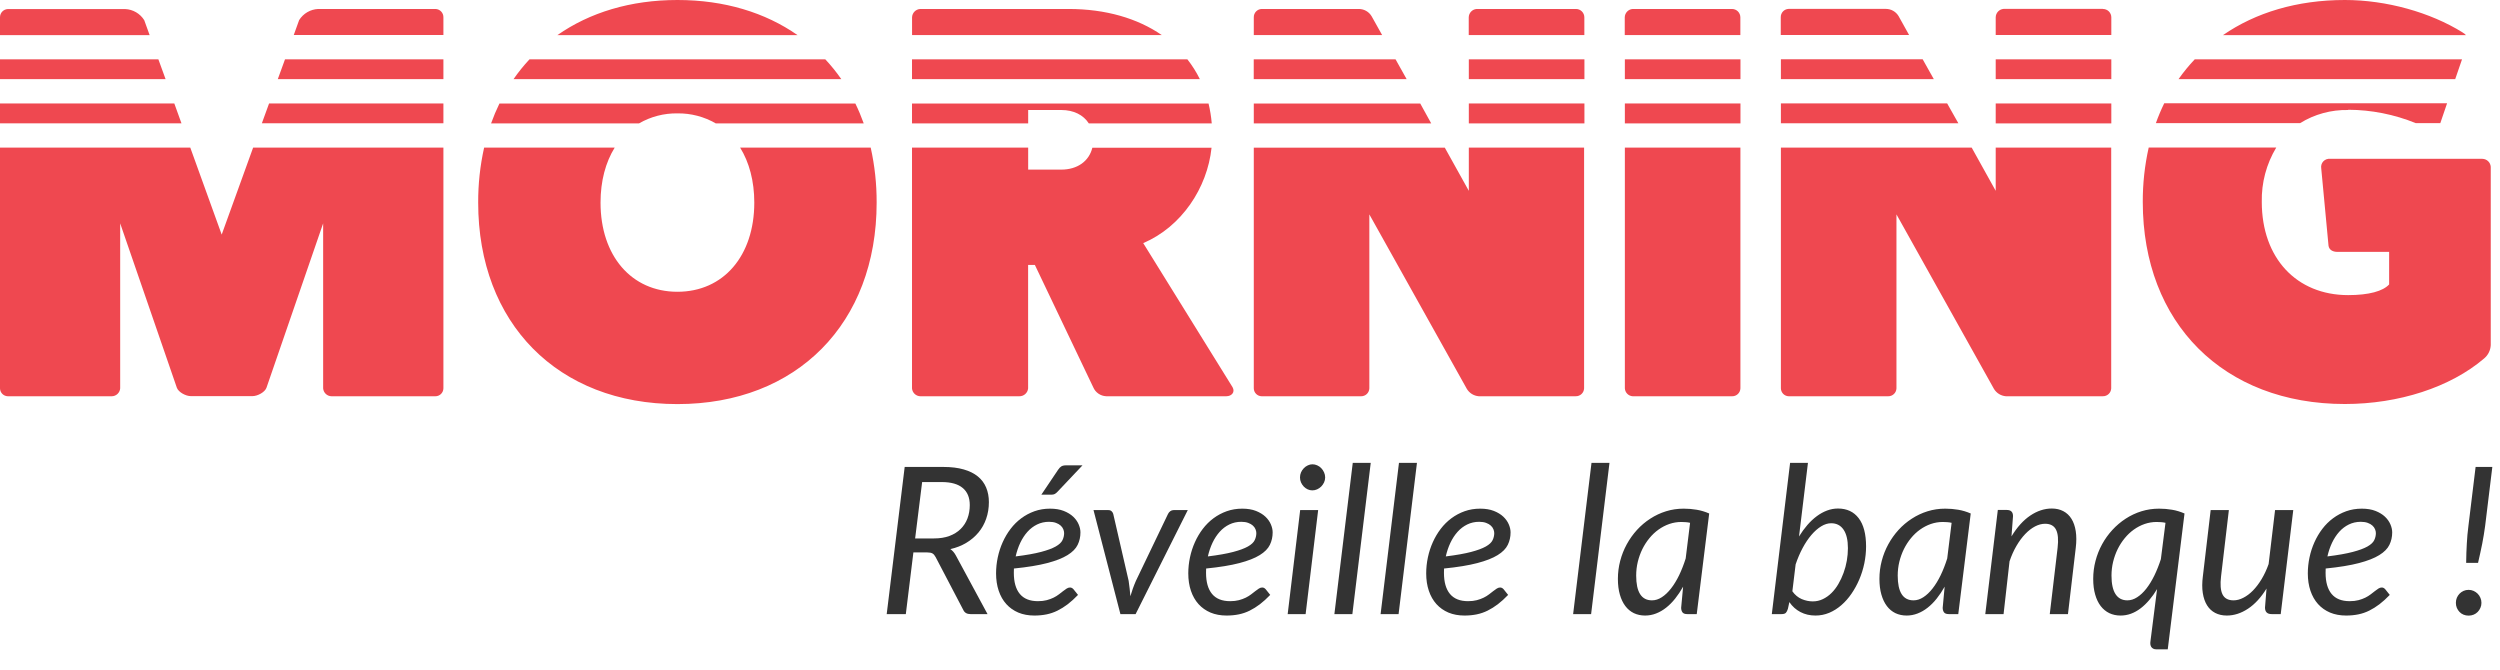
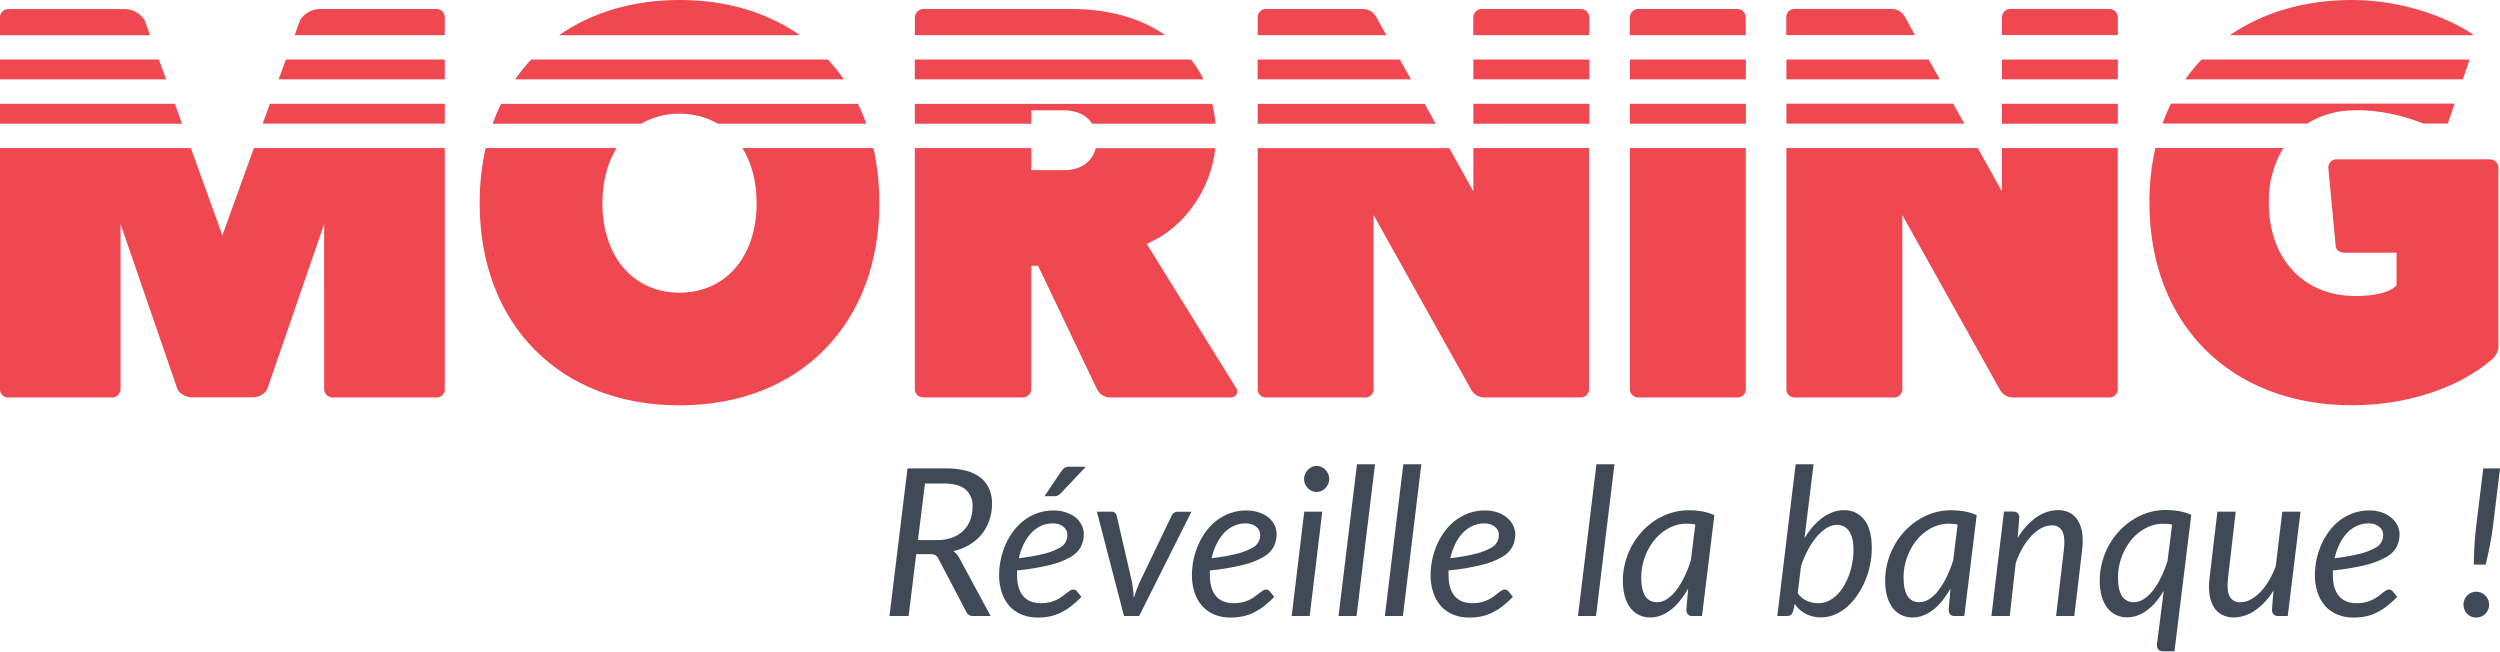
- <svg xmlns="http://www.w3.org/2000/svg" id="Calque_1" data-name="Calque 1" viewBox="0 0 897.2 240.18">
+ <svg xmlns="http://www.w3.org/2000/svg" id="Calque_1" data-name="Calque 1" viewBox="0 0 894.43 233.03">
  <path d="M81.71,57.91H24.87V65H84.29Zm444,0h-50.9V65h54.87ZM124.57,65H184V57.91H127.15Zm-5.72,15.84H184V73.75H121.43Zm604.81-7.13H664v7.13h63.68ZM608,80.89h41.49V73.75H608v7.13Zm-73.43-7.13H474.83v7.13H538.5ZM552,80.89h41.49V73.75H552v7.13Zm162.88-23H664V65h54.87ZM268,77.3a26.7,26.7,0,0,1,13.74,3.59h53.1a70.69,70.69,0,0,0-3-7.13H204.11a70.68,70.68,0,0,0-3,7.13h53.1A26.7,26.7,0,0,1,268,77.3Zm125.88-1.21h11.88c4.44,0,7.94,1.79,9.86,4.8h44.12a47.57,47.57,0,0,0-1.15-7.13H352.17v7.13h41.69v-4.8Zm-72.8-18.18H214.89A63.17,63.17,0,0,0,209.17,65H326.79A63.17,63.17,0,0,0,321.06,57.91ZM552,65h41.49V57.91H552V65Zm315.61,11a65,65,0,0,1,24.22,4.8h8.82l2.43-7.13H801.57a70,70,0,0,0-3,7.13h51.76A31.46,31.46,0,0,1,867.58,76.09ZM451,57.91H352.17V65h103.3A40.49,40.49,0,0,0,451,57.91ZM741.09,65h41.49V57.91H741.09V65ZM608,65h41.49V57.91H608V65ZM741.09,80.89h41.49V73.75H741.09v7.13ZM87.43,73.75H24.87v7.13H90ZM290.49,89.59c3.26,5.26,5.08,12,5.08,19.73,0,19.13-11.08,32-27.59,32s-27.59-12.89-27.59-32c0-7.75,1.82-14.47,5.08-19.73H198.61a89.16,89.16,0,0,0-2.13,19.73c0,43.3,28.6,72.31,71.5,72.31s71.5-29,71.5-72.31a89.16,89.16,0,0,0-2.13-19.73H290.49ZM908.44,57.91H812.51A63.3,63.3,0,0,0,806.71,65H906ZM76.64,43.86a8.51,8.51,0,0,0-6.85-4H27.69a2.93,2.93,0,0,0-2.82,3v6.36H78.57Zm358.51,80c13.76-5.87,23-19.77,24.52-34.23H416.89c-1.17,4.82-5.36,7.85-11.14,7.85H393.86V89.59H352.17V176a3.07,3.07,0,0,0,3,2.82h35.45a3.12,3.12,0,0,0,3.22-2.82V131.68h2.42l20.95,43.91a5.28,5.28,0,0,0,4.63,3.22H465c1.81,0,3.22-1.41,2.22-3.22ZM915.72,93.61H861.13A2.93,2.93,0,0,0,857.91,97l2.62,27.79c0.2,1.41,1.41,2.22,3.22,2.22h18.53v11.68c-2.22,2.42-7.25,3.83-14.7,3.83-18.53,0-31-13.29-31-33.43a36.34,36.34,0,0,1,5.19-19.53H796a87.38,87.38,0,0,0-2.13,19.53c0,43.5,29,72.51,72.51,72.51,19.34,0,37.87-6,49.95-16.31a6.64,6.64,0,0,0,2.42-4.83v-64A3.07,3.07,0,0,0,915.72,93.61ZM181.17,39.83H139.07a8.51,8.51,0,0,0-6.85,4l-1.93,5.35H184V42.86A2.93,2.93,0,0,0,181.17,39.83Zm559.92,65.26-8.62-15.5H664V176a2.88,2.88,0,0,0,2.82,2.82h35.65a2.93,2.93,0,0,0,3-2.82V113.55l35,62.64a5.48,5.48,0,0,0,4.23,2.62h34.84a2.93,2.93,0,0,0,3-2.82V89.59H741.09v15.5ZM608,176a3,3,0,0,0,2.82,2.82h35.65a2.93,2.93,0,0,0,3-2.82V89.59H608V176Zm-56-70.9-8.62-15.5H474.83V176a2.88,2.88,0,0,0,2.82,2.82H513.3a2.93,2.93,0,0,0,3-2.82V113.55l35,62.64a5.48,5.48,0,0,0,4.23,2.62h34.84a2.93,2.93,0,0,0,3-2.82V89.59H552v15.5ZM104.43,120.8L93.16,89.59H24.87V176a2.88,2.88,0,0,0,2.82,2.82H65A3.07,3.07,0,0,0,68,176V116.77l20.34,59c0.6,1.61,3.22,3,5,3h22.16c1.81,0,4.43-1.41,5-3l20.34-59V176a3.07,3.07,0,0,0,3,2.82h37.26A2.88,2.88,0,0,0,184,176V89.59H115.71Zm675.13-81H743.91a3.07,3.07,0,0,0-2.82,3v6.36h41.49V42.86A3,3,0,0,0,779.56,39.83Zm-73.31,2.62a5.33,5.33,0,0,0-4.63-2.62H666.77a2.93,2.93,0,0,0-2.82,3v6.36H710Zm202.42,5.84C897,41,881.28,36.61,866.37,36.61c-17.11,0-32,4.51-43.71,12.6h87.18A3.69,3.69,0,0,0,908.67,48.29ZM646.43,39.83H610.78a3.07,3.07,0,0,0-2.82,3v6.36h41.49V42.86A3,3,0,0,0,646.43,39.83ZM517.12,42.45a5.33,5.33,0,0,0-4.63-2.62H477.65a2.93,2.93,0,0,0-2.82,3v6.36h46.06Zm73.31-2.62H554.79a3.07,3.07,0,0,0-2.82,3v6.36h41.49V42.86A3,3,0,0,0,590.44,39.83Zm-182.08,0H355.19a3.1,3.1,0,0,0-3,3v6.36h89.61C433.12,43.2,421.71,39.83,408.36,39.83ZM268,36.61c-16.87,0-31.51,4.5-43.09,12.6h86.18C299.49,41.11,284.85,36.61,268,36.61Z" transform="translate(-24.87 -36.61)" style="fill:#ef4850" />
-   <text transform="translate(314.61 220.39)" style="font-size:73.701px;fill:#333;font-family:Lato;font-style:italic">
-     <tspan style="letter-spacing:-2px">R</tspan>
-     <tspan x="40.72" y="0">é</tspan>
-     <tspan x="75.25" y="0">v</tspan>
-     <tspan x="109.7" y="0">eille la banque !</tspan>
-   </text>
+   <path d="M352.67,234.85L349.95,257h-6.85l6.45-52.81h13.89a26.53,26.53,0,0,1,7.28.88,14.12,14.12,0,0,1,5.09,2.52,10.1,10.1,0,0,1,3,4,13.43,13.43,0,0,1,1,5.21,18.11,18.11,0,0,1-1,6,15.94,15.94,0,0,1-2.76,5,16.77,16.77,0,0,1-4.35,3.72,19.58,19.58,0,0,1-5.75,2.27,6.37,6.37,0,0,1,2,2.21L379.28,257h-6.12a2.6,2.6,0,0,1-2.58-1.47l-9.95-19a3.1,3.1,0,0,0-1.11-1.29,4.09,4.09,0,0,0-2-.37h-4.86Zm3.13-25.24-2.51,20.23H360a15.92,15.92,0,0,0,5.53-.88,11.26,11.26,0,0,0,4-2.49,10.37,10.37,0,0,0,2.47-3.8,13.49,13.49,0,0,0,.83-4.81,7.56,7.56,0,0,0-2.52-6.14q-2.53-2.12-7.57-2.12h-7Z" transform="translate(-24.87 -36.61)" style="fill:#404a56" />
+   <path d="M412.63,227.67a10.1,10.1,0,0,1-1,4.48,9.3,9.3,0,0,1-3.65,3.69,27.24,27.24,0,0,1-7.3,2.86,80.4,80.4,0,0,1-11.94,2c0,0.27,0,.53,0,0.79v0.79q0,4.94,2.16,7.54t6.5,2.6a12.25,12.25,0,0,0,3.15-.37,13.4,13.4,0,0,0,2.47-.9,11,11,0,0,0,1.92-1.18l1.51-1.18a15,15,0,0,1,1.27-.9,2.21,2.21,0,0,1,1.18-.37,1.64,1.64,0,0,1,1.25.63l1.62,2a33,33,0,0,1-3.68,3.33,22.39,22.39,0,0,1-3.67,2.3,16.15,16.15,0,0,1-3.91,1.35,21.75,21.75,0,0,1-4.4.42,14.71,14.71,0,0,1-5.75-1.07,11.9,11.9,0,0,1-4.31-3,13.67,13.67,0,0,1-2.73-4.77,19.25,19.25,0,0,1-1-6.26,27.45,27.45,0,0,1,.61-5.73,26.79,26.79,0,0,1,1.77-5.44,24.59,24.59,0,0,1,2.84-4.79,19.11,19.11,0,0,1,3.83-3.81,18,18,0,0,1,4.75-2.52,16.6,16.6,0,0,1,5.58-.92,13.4,13.4,0,0,1,4.9.81A10.42,10.42,0,0,1,410,222a8.25,8.25,0,0,1,2,2.76A7.33,7.33,0,0,1,412.63,227.67Zm-11.28-3.8a9.57,9.57,0,0,0-4.27,1,11.39,11.39,0,0,0-3.46,2.63,16.1,16.1,0,0,0-2.58,3.94,23.5,23.5,0,0,0-1.66,4.88,71.3,71.3,0,0,0,9.1-1.6,22.64,22.64,0,0,0,5.27-2,5.08,5.08,0,0,0,3-4.81,3.69,3.69,0,0,0-1.23-2.69,5.14,5.14,0,0,0-1.68-1A7.17,7.17,0,0,0,401.35,223.87Zm12-20.27-9,9.51a3.65,3.65,0,0,1-1,.79,2.61,2.61,0,0,1-1.18.24h-3.61l6-8.92a4.06,4.06,0,0,1,1.16-1.23,3.19,3.19,0,0,1,1.71-.39h5.9Z" transform="translate(-24.87 -36.61)" style="fill:#404a56" />
+   <path d="M417.31,219.67h5.31a1.68,1.68,0,0,1,1.18.41,2,2,0,0,1,.59,1l5.53,24q0.22,1.4.37,2.76t0.22,2.73q0.41-1.36.9-2.71t1.12-2.78l11.53-24a2.71,2.71,0,0,1,.81-1,1.91,1.91,0,0,1,1.18-.39h5.08L432.42,257H427Z" transform="translate(-24.87 -36.61)" style="fill:#404a56" />
+   <path d="M481.61,227.67a10.1,10.1,0,0,1-1,4.48,9.3,9.3,0,0,1-3.65,3.69,27.24,27.24,0,0,1-7.3,2.86,80.4,80.4,0,0,1-11.94,2c0,0.27,0,.53,0,0.79v0.79q0,4.94,2.16,7.54t6.5,2.6a12.25,12.25,0,0,0,3.15-.37,13.4,13.4,0,0,0,2.47-.9,11,11,0,0,0,1.92-1.18l1.51-1.18a15,15,0,0,1,1.27-.9,2.21,2.21,0,0,1,1.18-.37,1.64,1.64,0,0,1,1.25.63l1.62,2a33,33,0,0,1-3.68,3.33,22.39,22.39,0,0,1-3.67,2.3,16.15,16.15,0,0,1-3.91,1.35,21.75,21.75,0,0,1-4.4.42,14.71,14.71,0,0,1-5.75-1.07,11.9,11.9,0,0,1-4.31-3,13.67,13.67,0,0,1-2.73-4.77,19.25,19.25,0,0,1-1-6.26,27.45,27.45,0,0,1,.61-5.73,26.79,26.79,0,0,1,1.77-5.44,24.59,24.59,0,0,1,2.84-4.79,19.11,19.11,0,0,1,3.83-3.81,18,18,0,0,1,4.75-2.52,16.6,16.6,0,0,1,5.58-.92,13.4,13.4,0,0,1,4.9.81A10.42,10.42,0,0,1,479,222a8.25,8.25,0,0,1,2,2.76A7.33,7.33,0,0,1,481.61,227.67Zm-11.28-3.8a9.57,9.57,0,0,0-4.27,1,11.39,11.39,0,0,0-3.46,2.63,16.1,16.1,0,0,0-2.58,3.94,23.5,23.5,0,0,0-1.66,4.88,71.3,71.3,0,0,0,9.1-1.6,22.64,22.64,0,0,0,5.27-2,5.08,5.08,0,0,0,3-4.81,3.69,3.69,0,0,0-1.23-2.69,5.14,5.14,0,0,0-1.68-1A7.17,7.17,0,0,0,470.34,223.87Z" transform="translate(-24.87 -36.61)" style="fill:#404a56" />
+   <path d="M497.94,219.67L493.44,257H487l4.5-37.33h6.45ZM500.44,208a4.17,4.17,0,0,1-.39,1.79,5.15,5.15,0,0,1-1,1.47,4.84,4.84,0,0,1-1.47,1,4.17,4.17,0,0,1-1.71.37,4,4,0,0,1-1.66-.37,4.46,4.46,0,0,1-1.42-1,5.21,5.21,0,0,1-1-1.47,4.34,4.34,0,0,1-.37-1.79,4.47,4.47,0,0,1,.37-1.81,5,5,0,0,1,2.43-2.52,3.81,3.81,0,0,1,1.66-.39,4.17,4.17,0,0,1,1.71.37,4.64,4.64,0,0,1,1.46,1,5.2,5.2,0,0,1,1,1.51A4.43,4.43,0,0,1,500.44,208Z" transform="translate(-24.87 -36.61)" style="fill:#404a56" />
+   <path d="M503.76,257l6.6-54.28h6.45L510.21,257h-6.45Z" transform="translate(-24.87 -36.61)" style="fill:#404a56" />
+   <path d="M520.34,257l6.6-54.28h6.45L526.79,257h-6.45Z" transform="translate(-24.87 -36.61)" style="fill:#404a56" />
+   <path d="M567,227.67a10.1,10.1,0,0,1-1,4.48,9.3,9.3,0,0,1-3.65,3.69,27.24,27.24,0,0,1-7.3,2.86,80.4,80.4,0,0,1-11.94,2c0,0.27,0,.53,0,0.79v0.79q0,4.94,2.16,7.54t6.5,2.6a12.25,12.25,0,0,0,3.15-.37,13.4,13.4,0,0,0,2.47-.9,11,11,0,0,0,1.92-1.18l1.51-1.18a15,15,0,0,1,1.27-.9,2.21,2.21,0,0,1,1.18-.37,1.64,1.64,0,0,1,1.25.63l1.62,2a33,33,0,0,1-3.68,3.33,22.39,22.39,0,0,1-3.67,2.3,16.15,16.15,0,0,1-3.91,1.35,21.75,21.75,0,0,1-4.4.42,14.71,14.71,0,0,1-5.75-1.07,11.9,11.9,0,0,1-4.31-3,13.67,13.67,0,0,1-2.73-4.77,19.25,19.25,0,0,1-1-6.26,27.45,27.45,0,0,1,.61-5.73,26.79,26.79,0,0,1,1.77-5.44,24.59,24.59,0,0,1,2.84-4.79,19.11,19.11,0,0,1,3.83-3.81,18,18,0,0,1,4.75-2.52,16.6,16.6,0,0,1,5.58-.92,13.4,13.4,0,0,1,4.9.81,10.42,10.42,0,0,1,3.39,2.06,8.25,8.25,0,0,1,2,2.76A7.33,7.33,0,0,1,567,227.67Zm-11.28-3.8a9.57,9.57,0,0,0-4.27,1,11.39,11.39,0,0,0-3.46,2.63,16.1,16.1,0,0,0-2.58,3.94,23.5,23.5,0,0,0-1.66,4.88,71.3,71.3,0,0,0,9.1-1.6,22.64,22.64,0,0,0,5.27-2,5.08,5.08,0,0,0,3-4.81,3.69,3.69,0,0,0-1.23-2.69,5.14,5.14,0,0,0-1.68-1A7.17,7.17,0,0,0,555.72,223.87Z" transform="translate(-24.87 -36.61)" style="fill:#404a56" />
+   <path d="M589.43,257l6.6-54.28h6.45L595.88,257h-6.45Z" transform="translate(-24.87 -36.61)" style="fill:#404a56" />
+   <path d="M633.8,257h-3.39a2,2,0,0,1-1.75-.66,2.77,2.77,0,0,1-.46-1.62l0.66-7.55a31.93,31.93,0,0,1-2.86,4.27,19.85,19.85,0,0,1-3.24,3.26,14.2,14.2,0,0,1-3.59,2.08,10.61,10.61,0,0,1-3.91.74,9.17,9.17,0,0,1-4-.87,8.36,8.36,0,0,1-3.08-2.54,12.37,12.37,0,0,1-2-4.13,20.49,20.49,0,0,1-.7-5.62,25.31,25.31,0,0,1,.83-6.47,26.32,26.32,0,0,1,6-11.09,24.61,24.61,0,0,1,4.77-4.05,22.65,22.65,0,0,1,5.66-2.65,21.23,21.23,0,0,1,6.34-.94,27.66,27.66,0,0,1,4.66.39,19.47,19.47,0,0,1,4.48,1.35Zm-16.07-4.94a6.42,6.42,0,0,0,3.54-1.12,13.62,13.62,0,0,0,3.28-3.11,27.24,27.24,0,0,0,2.89-4.74,43.09,43.09,0,0,0,2.38-6l1.58-12.82a10.47,10.47,0,0,0-1.6-.24q-0.79-.06-1.57-0.06a12.9,12.9,0,0,0-4.27.72,15.26,15.26,0,0,0-3.87,2,17.21,17.21,0,0,0-3.28,3.08,20,20,0,0,0-2.52,3.92,22.3,22.3,0,0,0-1.64,4.55,20.84,20.84,0,0,0-.59,5Q612.06,252.06,617.73,252.06Z" transform="translate(-24.87 -36.61)" style="fill:#404a56" />
+   <path d="M660.74,257l6.56-54.28h6.41l-3.24,26.42a29.77,29.77,0,0,1,3-4.13,21.82,21.82,0,0,1,3.39-3.15,15.11,15.11,0,0,1,3.69-2,11,11,0,0,1,3.91-.72,8.84,8.84,0,0,1,7.44,3.46q2.65,3.46,2.65,10.13a29.67,29.67,0,0,1-.63,6,30.83,30.83,0,0,1-1.79,5.77,28.55,28.55,0,0,1-2.8,5.12,22,22,0,0,1-3.65,4.13,16.22,16.22,0,0,1-4.37,2.75,12.58,12.58,0,0,1-4.94,1,11.55,11.55,0,0,1-5.4-1.25,10.54,10.54,0,0,1-4-3.57l-0.52,2.4a3.73,3.73,0,0,1-.74,1.44,2.11,2.11,0,0,1-1.58.48h-3.46ZM682,224.39a6.91,6.91,0,0,0-3.59,1.11,14.9,14.9,0,0,0-3.52,3.08,26.09,26.09,0,0,0-3.15,4.68,37.47,37.47,0,0,0-2.52,5.91l-1.18,9.65a7.69,7.69,0,0,0,3.37,2.8,10.42,10.42,0,0,0,4,.81,8.26,8.26,0,0,0,3.61-.81,11.38,11.38,0,0,0,3.09-2.19,15.52,15.52,0,0,0,2.49-3.24,24.56,24.56,0,0,0,1.86-4,25.14,25.14,0,0,0,1.16-4.39,26.58,26.58,0,0,0,.39-4.48q0-4.39-1.57-6.67A5.07,5.07,0,0,0,682,224.39Z" transform="translate(-24.87 -36.61)" style="fill:#404a56" />
+   <path d="M727.65,257h-3.39a2,2,0,0,1-1.75-.66,2.77,2.77,0,0,1-.46-1.62l0.66-7.55a31.93,31.93,0,0,1-2.86,4.27,19.85,19.85,0,0,1-3.24,3.26,14.2,14.2,0,0,1-3.59,2.08,10.61,10.61,0,0,1-3.91.74,9.17,9.17,0,0,1-4-.87,8.36,8.36,0,0,1-3.08-2.54,12.37,12.37,0,0,1-2-4.13,20.49,20.49,0,0,1-.7-5.62,25.31,25.31,0,0,1,.83-6.47,26.32,26.32,0,0,1,6-11.09,24.61,24.61,0,0,1,4.77-4.05,22.65,22.65,0,0,1,5.66-2.65,21.23,21.23,0,0,1,6.34-.94,27.66,27.66,0,0,1,4.66.39,19.47,19.47,0,0,1,4.48,1.35Zm-16.07-4.94a6.42,6.42,0,0,0,3.54-1.12,13.62,13.62,0,0,0,3.28-3.11,27.24,27.24,0,0,0,2.89-4.74,43.09,43.09,0,0,0,2.38-6l1.58-12.82a10.47,10.47,0,0,0-1.6-.24q-0.79-.06-1.57-0.06a12.9,12.9,0,0,0-4.27.72,15.26,15.26,0,0,0-3.87,2,17.21,17.21,0,0,0-3.28,3.08,20,20,0,0,0-2.52,3.92,22.3,22.3,0,0,0-1.64,4.55,20.84,20.84,0,0,0-.59,5Q705.91,252.06,711.59,252.06Z" transform="translate(-24.87 -36.61)" style="fill:#404a56" />
+   <path d="M737.34,257l4.5-37.37h3.24a2,2,0,0,1,2.21,2.21l-0.55,7.26a23.25,23.25,0,0,1,6.74-7.46,13.72,13.72,0,0,1,7.74-2.52,8.79,8.79,0,0,1,4.15.94,7.52,7.52,0,0,1,2.91,2.75,11.71,11.71,0,0,1,1.53,4.44,22.2,22.2,0,0,1,0,6L767,257h-6.52l2.8-23.77q0.52-4.42-.55-6.54a4,4,0,0,0-3.94-2.12,7.68,7.68,0,0,0-3.59,1,13.84,13.84,0,0,0-3.52,2.73,22.63,22.63,0,0,0-3.15,4.26,29.8,29.8,0,0,0-2.49,5.55L743.9,257h-6.56Z" transform="translate(-24.87 -36.61)" style="fill:#404a56" />
+   <path d="M802.83,269.64H798.7a2.31,2.31,0,0,1-1.11-.24,1.77,1.77,0,0,1-.68-0.63,2.31,2.31,0,0,1-.31-0.9,3.58,3.58,0,0,1,0-1L799,248a28.21,28.21,0,0,1-2.78,3.92,19.26,19.26,0,0,1-3.15,3,13.69,13.69,0,0,1-3.46,1.9,10.7,10.7,0,0,1-3.72.66,9.17,9.17,0,0,1-4-.87,8.52,8.52,0,0,1-3.1-2.54,12.17,12.17,0,0,1-2-4.13,20.49,20.49,0,0,1-.7-5.62,25.31,25.31,0,0,1,.83-6.47,26.37,26.37,0,0,1,2.36-6,25.82,25.82,0,0,1,3.68-5.14,25.11,25.11,0,0,1,4.79-4.05,22.65,22.65,0,0,1,5.66-2.65,21.22,21.22,0,0,1,6.34-.94,27.35,27.35,0,0,1,4.64.39,19.52,19.52,0,0,1,4.46,1.35Zm-14.48-17.58a6.45,6.45,0,0,0,3.5-1.11,13.42,13.42,0,0,0,3.28-3.08A26.32,26.32,0,0,0,798,243.2a44.32,44.32,0,0,0,2.36-5.91l1.62-13a9.6,9.6,0,0,0-1.57-.24q-0.79-.06-1.57-0.06a13,13,0,0,0-4.31.72,15.26,15.26,0,0,0-3.87,2,17.21,17.21,0,0,0-3.28,3.08,20,20,0,0,0-2.52,3.92,22.3,22.3,0,0,0-1.64,4.55,20.84,20.84,0,0,0-.59,5q0,4.42,1.46,6.65A4.76,4.76,0,0,0,788.35,252.06Z" transform="translate(-24.87 -36.61)" style="fill:#404a56" />
+   <path d="M824.75,219.67L822,243.4q-0.52,4.39.53,6.52a4,4,0,0,0,4,2.14,7.57,7.57,0,0,0,3.48-.92,13.83,13.83,0,0,0,3.46-2.62,21.54,21.54,0,0,0,3.11-4.09,30.71,30.71,0,0,0,2.51-5.34l2.32-19.42h6.52L843.36,257h-3.24a2.1,2.1,0,0,1-2.4-2.36l0.55-6.78a23.35,23.35,0,0,1-6.67,7.2,13.54,13.54,0,0,1-7.59,2.45,8.89,8.89,0,0,1-4.16-.94,7.47,7.47,0,0,1-2.93-2.75,11.67,11.67,0,0,1-1.53-4.42,21.41,21.41,0,0,1,0-6l2.8-23.73h6.52Z" transform="translate(-24.87 -36.61)" style="fill:#404a56" />
+   <path d="M883.38,227.67a10.1,10.1,0,0,1-1,4.48,9.3,9.3,0,0,1-3.65,3.69,27.24,27.24,0,0,1-7.3,2.86,80.4,80.4,0,0,1-11.94,2c0,0.27,0,.53,0,0.79v0.79q0,4.94,2.16,7.54t6.5,2.6a12.25,12.25,0,0,0,3.15-.37,13.4,13.4,0,0,0,2.47-.9,11,11,0,0,0,1.92-1.18l1.51-1.18a15,15,0,0,1,1.27-.9,2.21,2.21,0,0,1,1.18-.37,1.64,1.64,0,0,1,1.25.63l1.62,2a33,33,0,0,1-3.68,3.33,22.39,22.39,0,0,1-3.67,2.3,16.15,16.15,0,0,1-3.91,1.35,21.75,21.75,0,0,1-4.4.42,14.71,14.71,0,0,1-5.75-1.07,11.9,11.9,0,0,1-4.31-3,13.67,13.67,0,0,1-2.73-4.77,19.25,19.25,0,0,1-1-6.26,27.45,27.45,0,0,1,.61-5.73,26.79,26.79,0,0,1,1.77-5.44,24.59,24.59,0,0,1,2.84-4.79,19.11,19.11,0,0,1,3.83-3.81,18,18,0,0,1,4.75-2.52,16.6,16.6,0,0,1,5.58-.92,13.4,13.4,0,0,1,4.9.81,10.42,10.42,0,0,1,3.39,2.06,8.25,8.25,0,0,1,2,2.76A7.33,7.33,0,0,1,883.38,227.67Zm-11.28-3.8a9.57,9.57,0,0,0-4.27,1,11.39,11.39,0,0,0-3.46,2.63,16.1,16.1,0,0,0-2.58,3.94,23.5,23.5,0,0,0-1.66,4.88,71.3,71.3,0,0,0,9.1-1.6,22.64,22.64,0,0,0,5.27-2,5.08,5.08,0,0,0,3-4.81,3.69,3.69,0,0,0-1.23-2.69,5.14,5.14,0,0,0-1.68-1A7.17,7.17,0,0,0,872.11,223.87Z" transform="translate(-24.87 -36.61)" style="fill:#404a56" />
+   <path d="M906.23,252.95a4.7,4.7,0,0,1,1.31-3.28,4.56,4.56,0,0,1,1.44-1,4.45,4.45,0,0,1,1.82-.37,4.36,4.36,0,0,1,1.79.37,4.72,4.72,0,0,1,2.45,2.47,4.66,4.66,0,0,1,0,3.63,4.81,4.81,0,0,1-1,1.46,4.53,4.53,0,0,1-3.24,1.33,4.64,4.64,0,0,1-1.82-.35,4.31,4.31,0,0,1-1.44-1A4.62,4.62,0,0,1,906.23,252.95Zm13.08-48.75-2.58,21.15q-0.22,1.66-.48,3.22t-0.57,3.15q-0.31,1.58-.68,3.28t-0.81,3.61h-4.27q0-1.92.09-3.61t0.15-3.28q0.09-1.58.22-3.15t0.35-3.22l2.58-21.15h6Z" transform="translate(-24.87 -36.61)" style="fill:#404a56" />
</svg>
